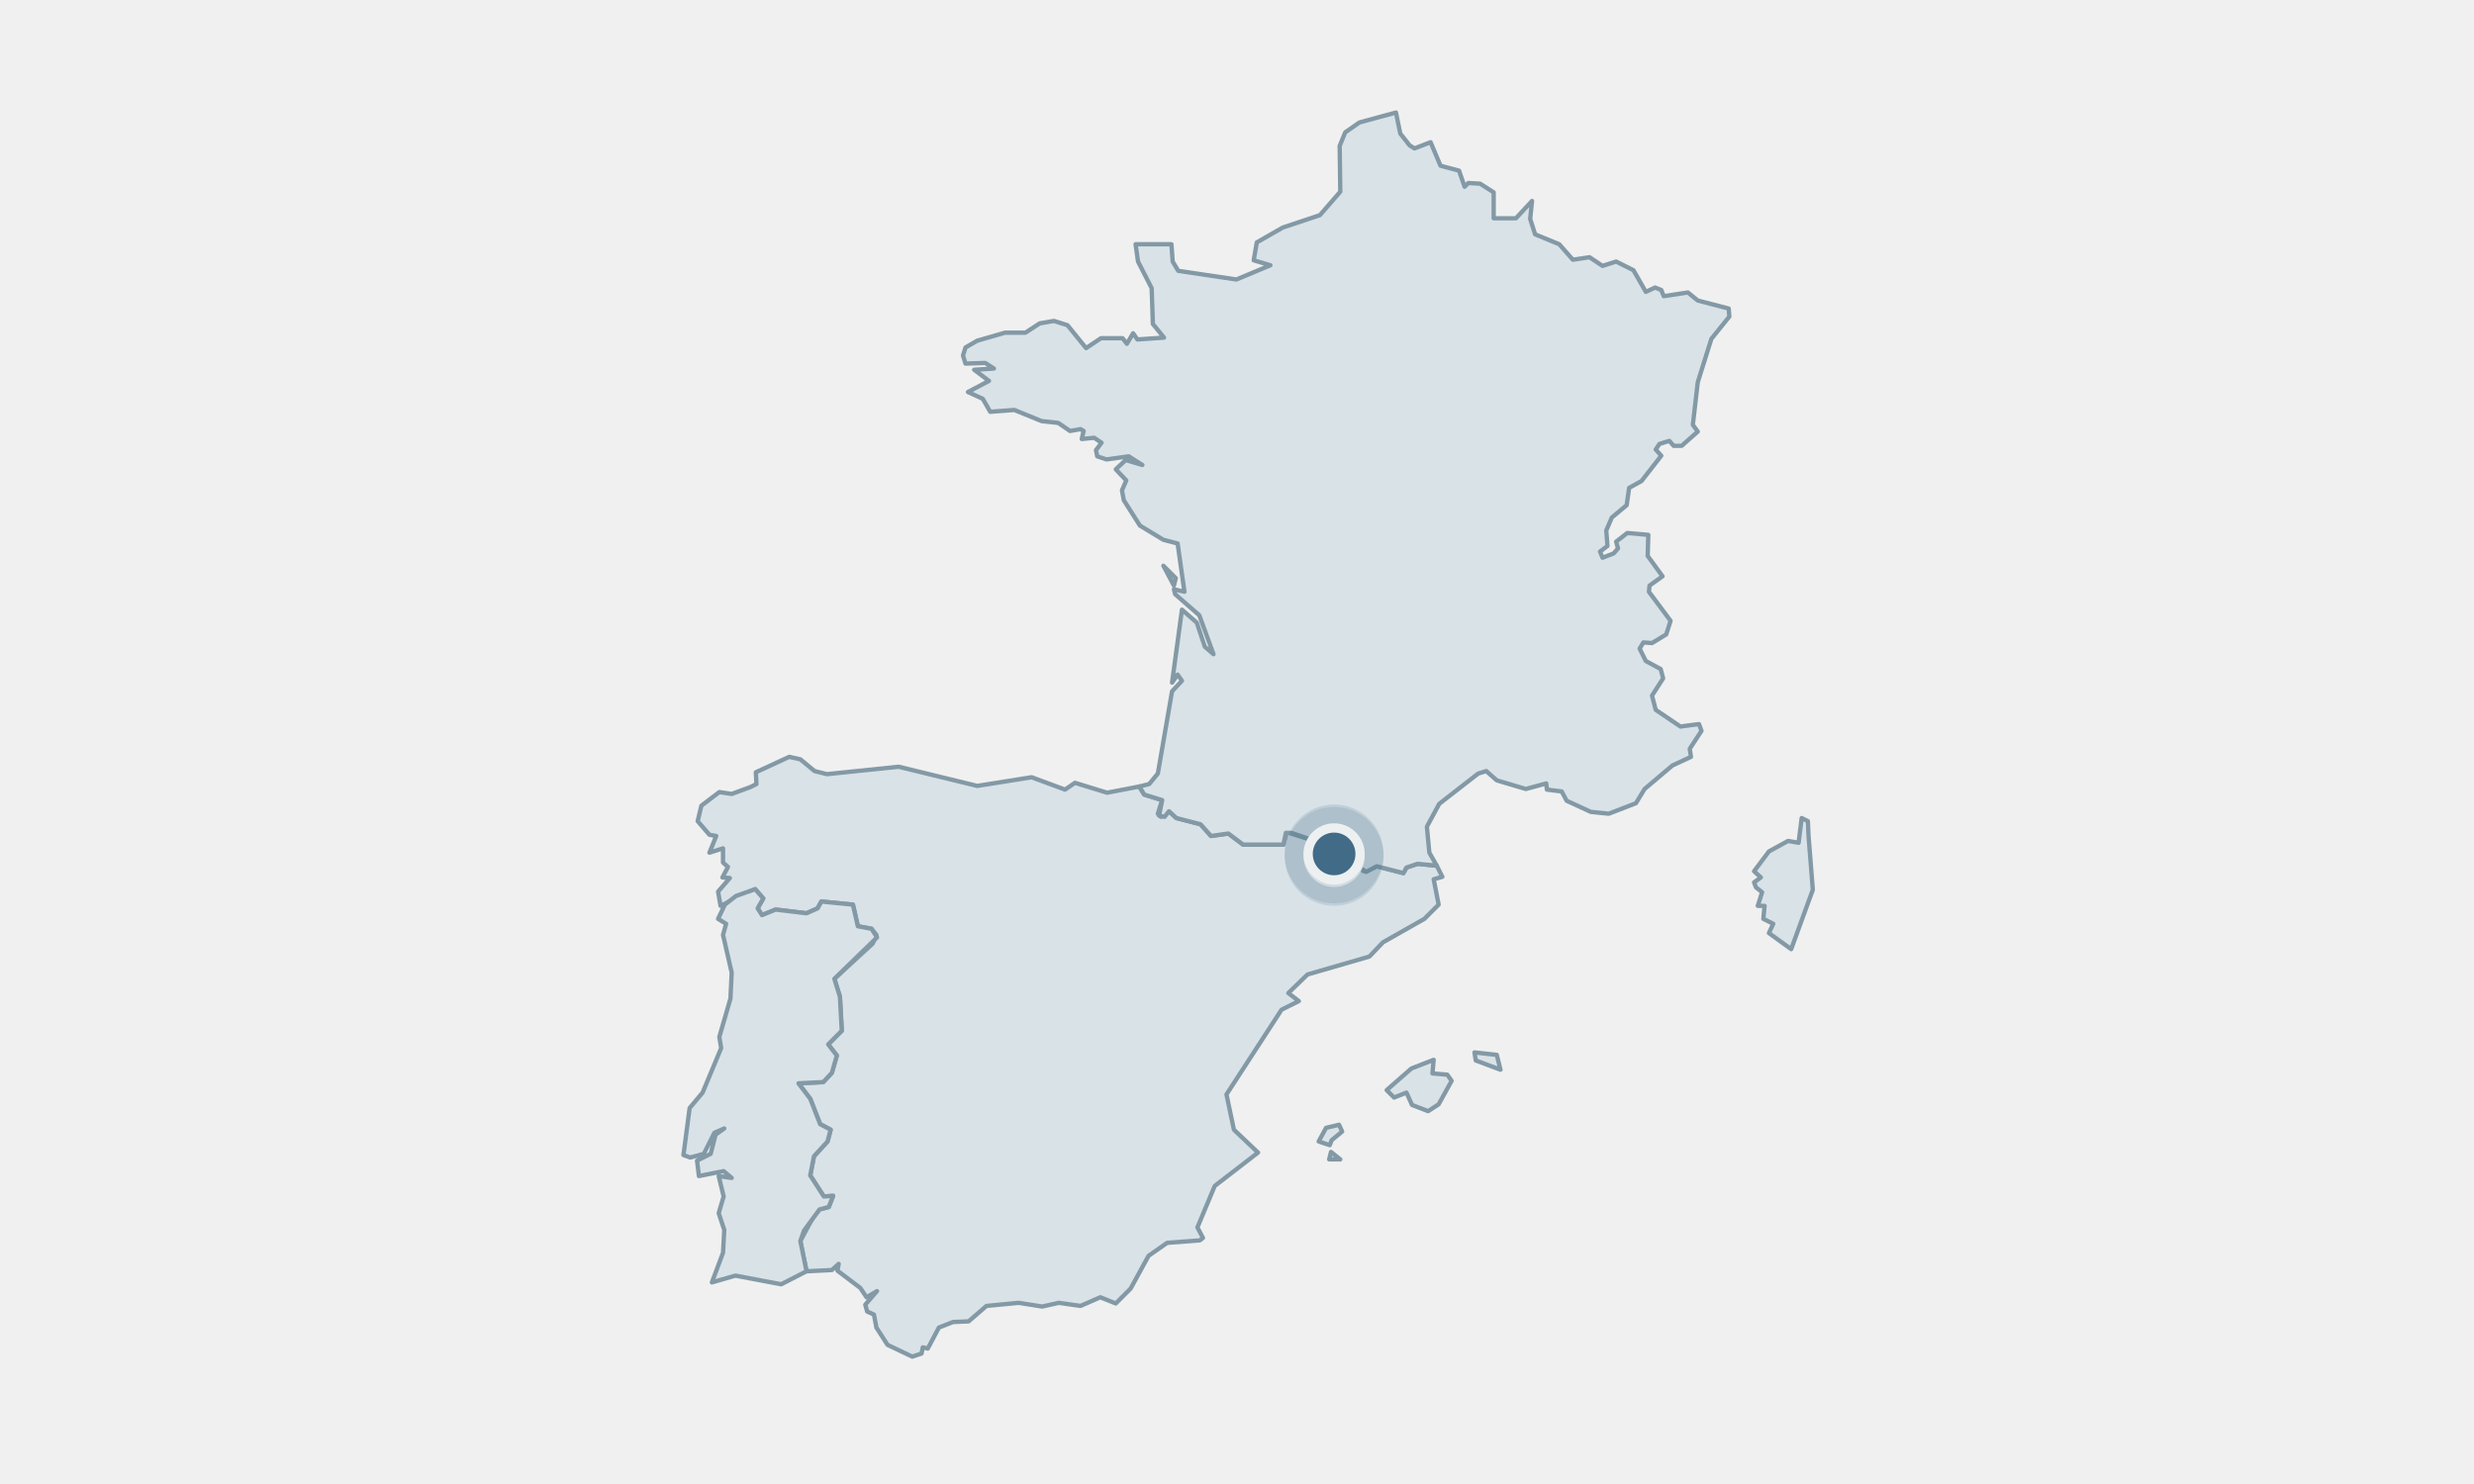
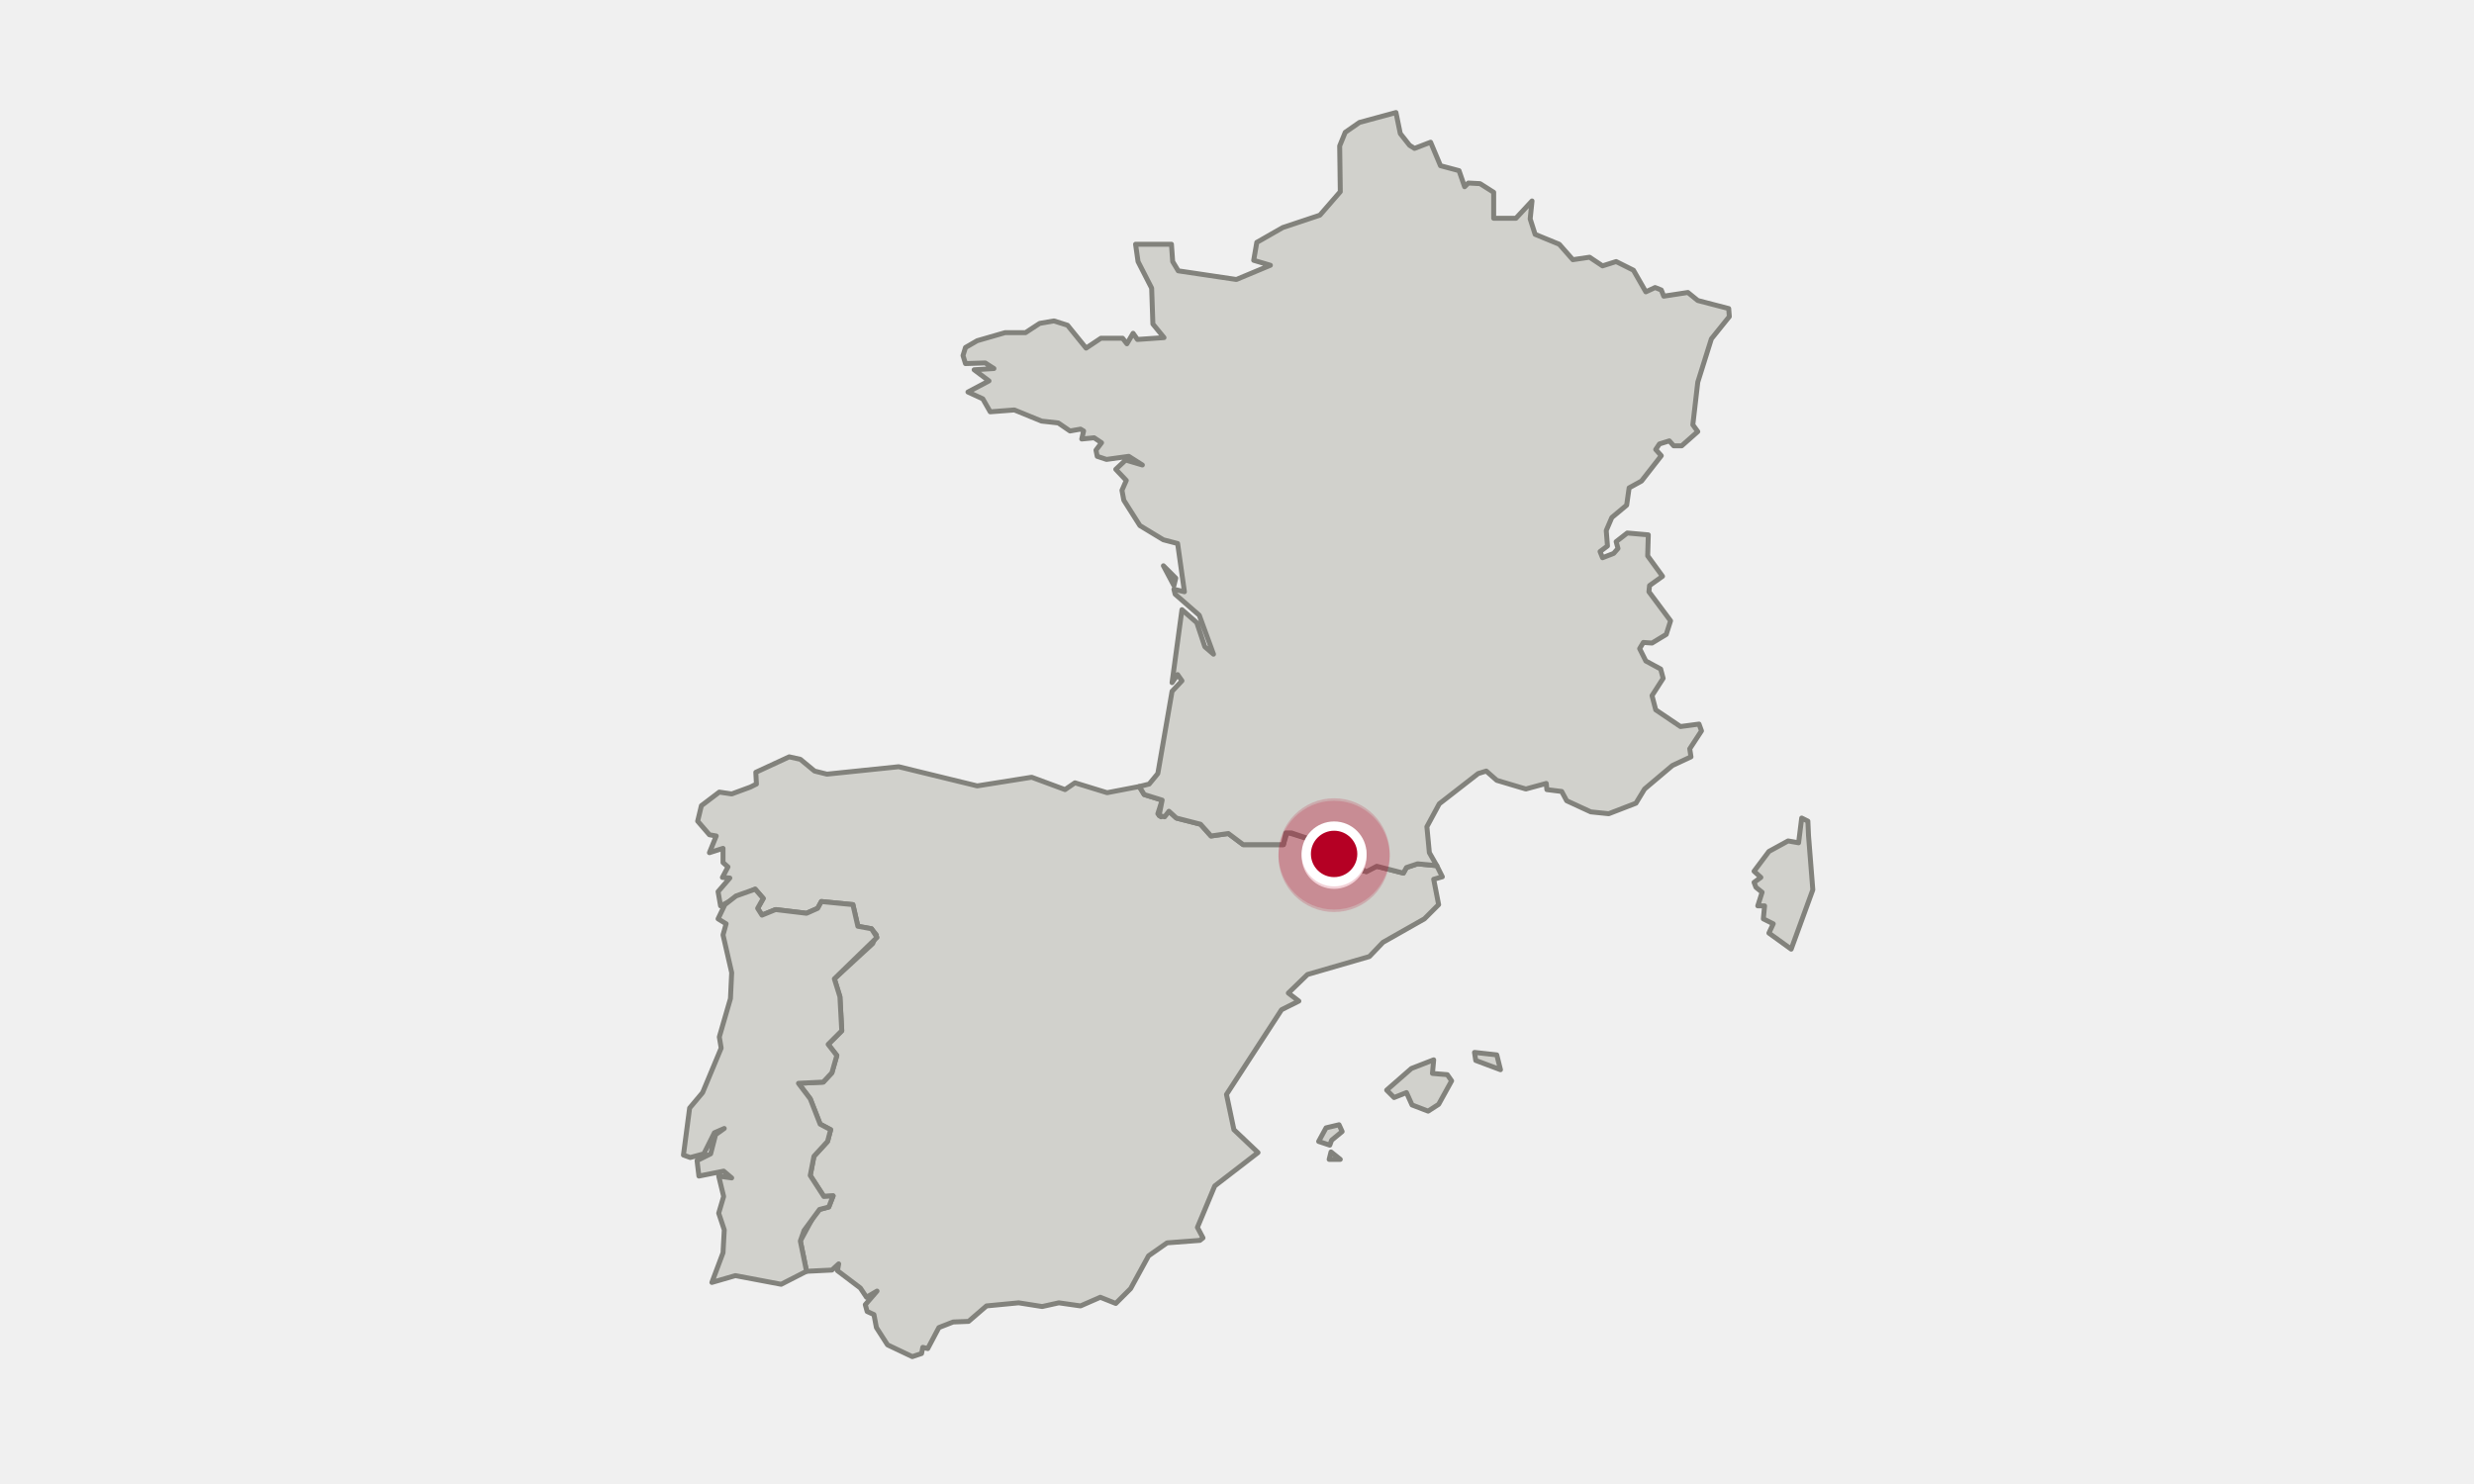
<svg xmlns="http://www.w3.org/2000/svg" width="400" height="240" viewBox="0 0 400 240">
-   <g fill="#d9e2e7" stroke="#8399a6" stroke-width=".7" stroke-linejoin="round" fill-rule="evenodd">
+   <g fill="#d1d1cc" stroke="#82827c" stroke-width=".8" stroke-linejoin="round" fill-rule="evenodd">
    <path data-country="ESP" d="M216.7,187.5 214.9,187.5 215.2,186.3 216.7,187.5ZM231.6,173.6 234,173.8 234.7,174.8 232.6,178.6 230.9,179.7 228.3,178.7 227.4,176.7 225.4,177.5 224.2,176.3 228.2,172.8 231.8,171.4 231.6,173.6ZM242.6,173 238.6,171.5 238.4,170.2 242,170.6 242.6,173ZM215.3,184.4 215,185.2 213.2,184.6 214.4,182.4 216.5,181.9 217,183 215.3,184.4ZM184.2,127.2 185,128.5 187.9,129.4 187.2,131.6 187.7,132.1 189,131.2 190.2,132.3 194.1,133.3 195.8,135.2 198.6,134.8 201,136.6 207.5,136.6 208.1,134.6 214.4,136.6 215.3,139.9 217.8,139 220.5,140.9 222.6,140.1 226.9,141.2 227.4,140.3 229.2,139.7 232.3,140 233.2,141.8 231.8,142.2 232.6,146.3 230.3,148.6 223.6,152.4 221.4,154.7 211.4,157.6 208.3,160.6 210,161.9 207.2,163.3 198.3,177 199.5,182.7 203.4,186.4 196.4,191.8 193.6,198.5 194.5,200.2 194,200.6 188.7,201 185.7,203.1 182.8,208.4 180.4,210.8 177.9,209.8 174.7,211.2 171.2,210.7 168.5,211.3 164.7,210.7 159.5,211.2 156.6,213.7 154.1,213.8 151.8,214.7 150,218.1 149.2,217.9 149,218.9 147.5,219.4 143.5,217.5 141.7,214.7 141.3,212.6 140.2,212.1 139.9,211 141.8,208.8 140.1,209.8 139.1,208.3 135.4,205.5 135.6,204.4 134.5,205.4 130.4,205.6 129.4,200.7 131.5,196.8 132.5,195.6 134,195.2 134.7,193.4 133.2,193.5 131,190.1 131.6,187 133.8,184.6 134.3,182.7 132.6,181.8 131,177.7 129.1,175.2 133.1,175 134.5,173.5 135.3,170.7 133.9,168.9 136.1,166.7 135.8,161.2 134.9,158.3 141.1,152.6 141.7,151.2 140.9,150.2 138.7,149.8 137.9,146.3 132.8,145.8 132.2,146.9 130.4,147.7 125.4,147.1 123.2,148 122.5,146.9 123.4,145.3 122.1,143.8 116.5,146.5 116.1,144.2 118,142 116.8,141.9 117.7,140.2 116.9,139.5 116.9,137.2 114.7,137.9 115.8,135.2 114.7,135 112.8,132.8 113.4,130.3 116.3,128.1 118.3,128.4 121.3,127.3 122.3,126.8 122.2,124.9 127.6,122.4 129.4,122.8 131.7,124.7 133.7,125.2 145.3,124 158,127.1 166.8,125.7 172.2,127.7 173.8,126.6 179,128.2 184.2,127.2Z" />
    <path data-country="PRT" d="M117.2,146.3 119,144.9 122.1,143.8 123.4,145.3 122.5,146.9 123.2,148 125.4,147.1 130.4,147.7 132.2,146.9 132.8,145.8 137.9,146.3 138.7,149.8 140.9,150.2 141.8,151.6 134.9,158.3 135.8,161.2 136.1,166.7 133.9,168.9 135.3,170.7 134.5,173.5 133.1,175 129.1,175.2 131,177.7 132.6,181.8 134.3,182.7 133.8,184.6 131.6,187 131,190.1 133.2,193.5 134.7,193.4 134,195.2 132.5,195.6 130,199 129.4,200.7 130.4,205.6 126.3,207.7 118.9,206.3 115.1,207.4 116.9,202.6 117.1,198.9 116.2,196.2 117,193.5 116.2,190.2 118.3,190.5 117,189.4 113,190.2 112.7,187.7 114.9,186.6 115.7,183.5 117.1,182.5 115.5,183.2 113.8,186.6 111.6,187.2 110.5,186.8 111.5,179.2 113.6,176.7 116.6,169.5 116.3,167.7 118.1,161.5 118.3,157.3 116.9,151.2 117.4,149.4 116.1,148.6 117.2,146.3Z" />
    <path data-country="AND" d="M217.8,139 215.3,139.9 215.1,137.8 215.8,137.2 217.8,137.7 217.8,139Z" />
    <path data-country="FRA" d="M292.4,135.1 293.1,143.9 289.6,153.5 286,150.9 286.7,149.4 285.1,148.6 285.3,146.5 284.2,146.5 284.9,144.3 283.9,143.5 283.6,142.7 284.7,141.9 283.6,140.9 286,137.7 289.1,136 290.8,136.3 291.3,132.3 292.3,132.8 292.4,135.1ZM274.5,69.8 271.9,72.1 270.6,72.1 269.9,71.3 268.3,71.8 267.7,72.7 268.6,73.7 265.4,77.8 263.4,78.9 263,81.7 260.6,83.7 259.7,85.8 259.9,88.3 258.7,89.2 259.1,90.2 260.9,89.5 261.6,88.7 261.3,87.6 263.1,86.2 266.5,86.5 266.4,89.9 268.8,93.2 266.7,94.7 266.6,95.7 270.1,100.4 269.4,102.6 267.1,104 265.7,103.9 265.1,104.9 266.1,106.9 268.5,108.2 268.9,109.7 267.1,112.5 267.7,114.8 271.7,117.5 274.7,117.1 275.1,118.2 273.2,121.1 273.4,122.4 270.4,123.8 265.9,127.6 264.5,129.9 260.1,131.6 257.2,131.3 253.3,129.5 252.5,128 250.1,127.7 250,126.7 246.7,127.6 242,126.2 240.3,124.7 239,125.1 232.7,130 230.7,133.7 231.1,137.9 232.3,140 229.2,139.7 227.4,140.3 226.9,141.2 222.6,140.1 220.9,141 217.8,139 217.8,137.7 215.8,137.2 215.1,137.8 214.4,136.6 208.8,134.7 207.9,134.7 207.5,136.6 201,136.6 198.6,134.8 195.8,135.2 194.1,133.3 190.2,132.3 189,131.2 188.3,132.1 187.4,131.9 187.9,129.4 185,128.5 184.2,127.2 185.8,126.8 187.2,125.1 189.5,111.8 191.1,110.1 190.4,109.1 189.5,110.4 191.1,98.6 193.5,100.7 194.8,104.6 196.2,105.8 193.9,99.5 190,96.1 189.8,95.3 191.5,95.7 190.4,87.9 188.1,87.3 184.3,85 181.7,80.9 181.4,79.3 182.1,77.7 180.4,75.9 182,74.4 184.7,75.2 182.5,73.8 178.9,74.3 177.4,73.8 177.2,72.8 178.1,71.6 176.9,70.8 174.9,71 175.2,69.7 174.7,69.4 173,69.7 171.1,68.4 168.4,68.1 164,66.3 160.1,66.6 158.9,64.5 156.5,63.4 159.9,61.6 157.5,59.8 160.7,59.6 159.3,58.7 156.1,58.8 155.7,57.5 156.1,56.2 158,55.1 162.5,53.8 165.8,53.8 168.1,52.3 170.4,51.9 172.6,52.6 175.6,56.3 178,54.7 181.5,54.7 182.2,55.6 183.2,53.9 183.9,54.9 188.2,54.6 186.4,52.4 186.2,46.6 184,42.3 183.6,39.5 189.4,39.5 189.6,42.3 190.5,43.8 199.9,45.2 205.4,42.9 202.7,42.1 203.2,39.2 207.4,36.8 213.4,34.8 216.7,31 216.6,23.6 217.5,21.4 219.8,19.8 225.7,18.2 226.4,21.6 227.9,23.5 228.7,24 231.3,23 232.9,26.8 235.9,27.6 236.8,30.2 237.4,29.6 239.3,29.7 241.5,31.1 241.5,35.3 245.1,35.3 247.7,32.5 247.4,35.4 248.2,37.9 252.1,39.5 254.3,42 257,41.6 259.1,43 261.3,42.3 264.1,43.7 266.1,47.2 267.6,46.5 268.6,46.9 269,47.9 272.9,47.3 274.5,48.6 279.5,49.9 279.6,51.2 276.7,54.8 274.5,61.8 273.7,68.7 274.5,69.8ZM190.1,93.5 189.8,94.7 188.1,91.5 190.1,93.5Z" />
  </g>
  <g data-coordinates="1.484,42.545">
-     <circle cx="215.7" cy="138.5" r="8" fill="#426b87" opacity=".16" />
-     <circle cx="215.7" cy="138.5" r="4.2" fill="#426b87" stroke="#edf0f1" stroke-width="1.5" />
+     <circle cx="215.7" cy="138.5" r="9" fill="#b50024" opacity=".18" />
+     <circle cx="215.7" cy="138.5" r="4.5" fill="#b50024" stroke="#fff" stroke-width="1.5" />
  </g>
  <g data-coordinates="1.481,42.572">
-     <circle cx="215.7" cy="138.1" r="8" fill="#426b87" opacity=".16" />
-     <circle cx="215.7" cy="138.1" r="4.2" fill="#426b87" stroke="#edf0f1" stroke-width="1.5" />
+     <circle cx="215.7" cy="138.1" r="9" fill="#b50024" opacity=".18" />
+     <circle cx="215.7" cy="138.1" r="4.5" fill="#b50024" stroke="#fff" stroke-width="1.5" />
  </g>
</svg>
